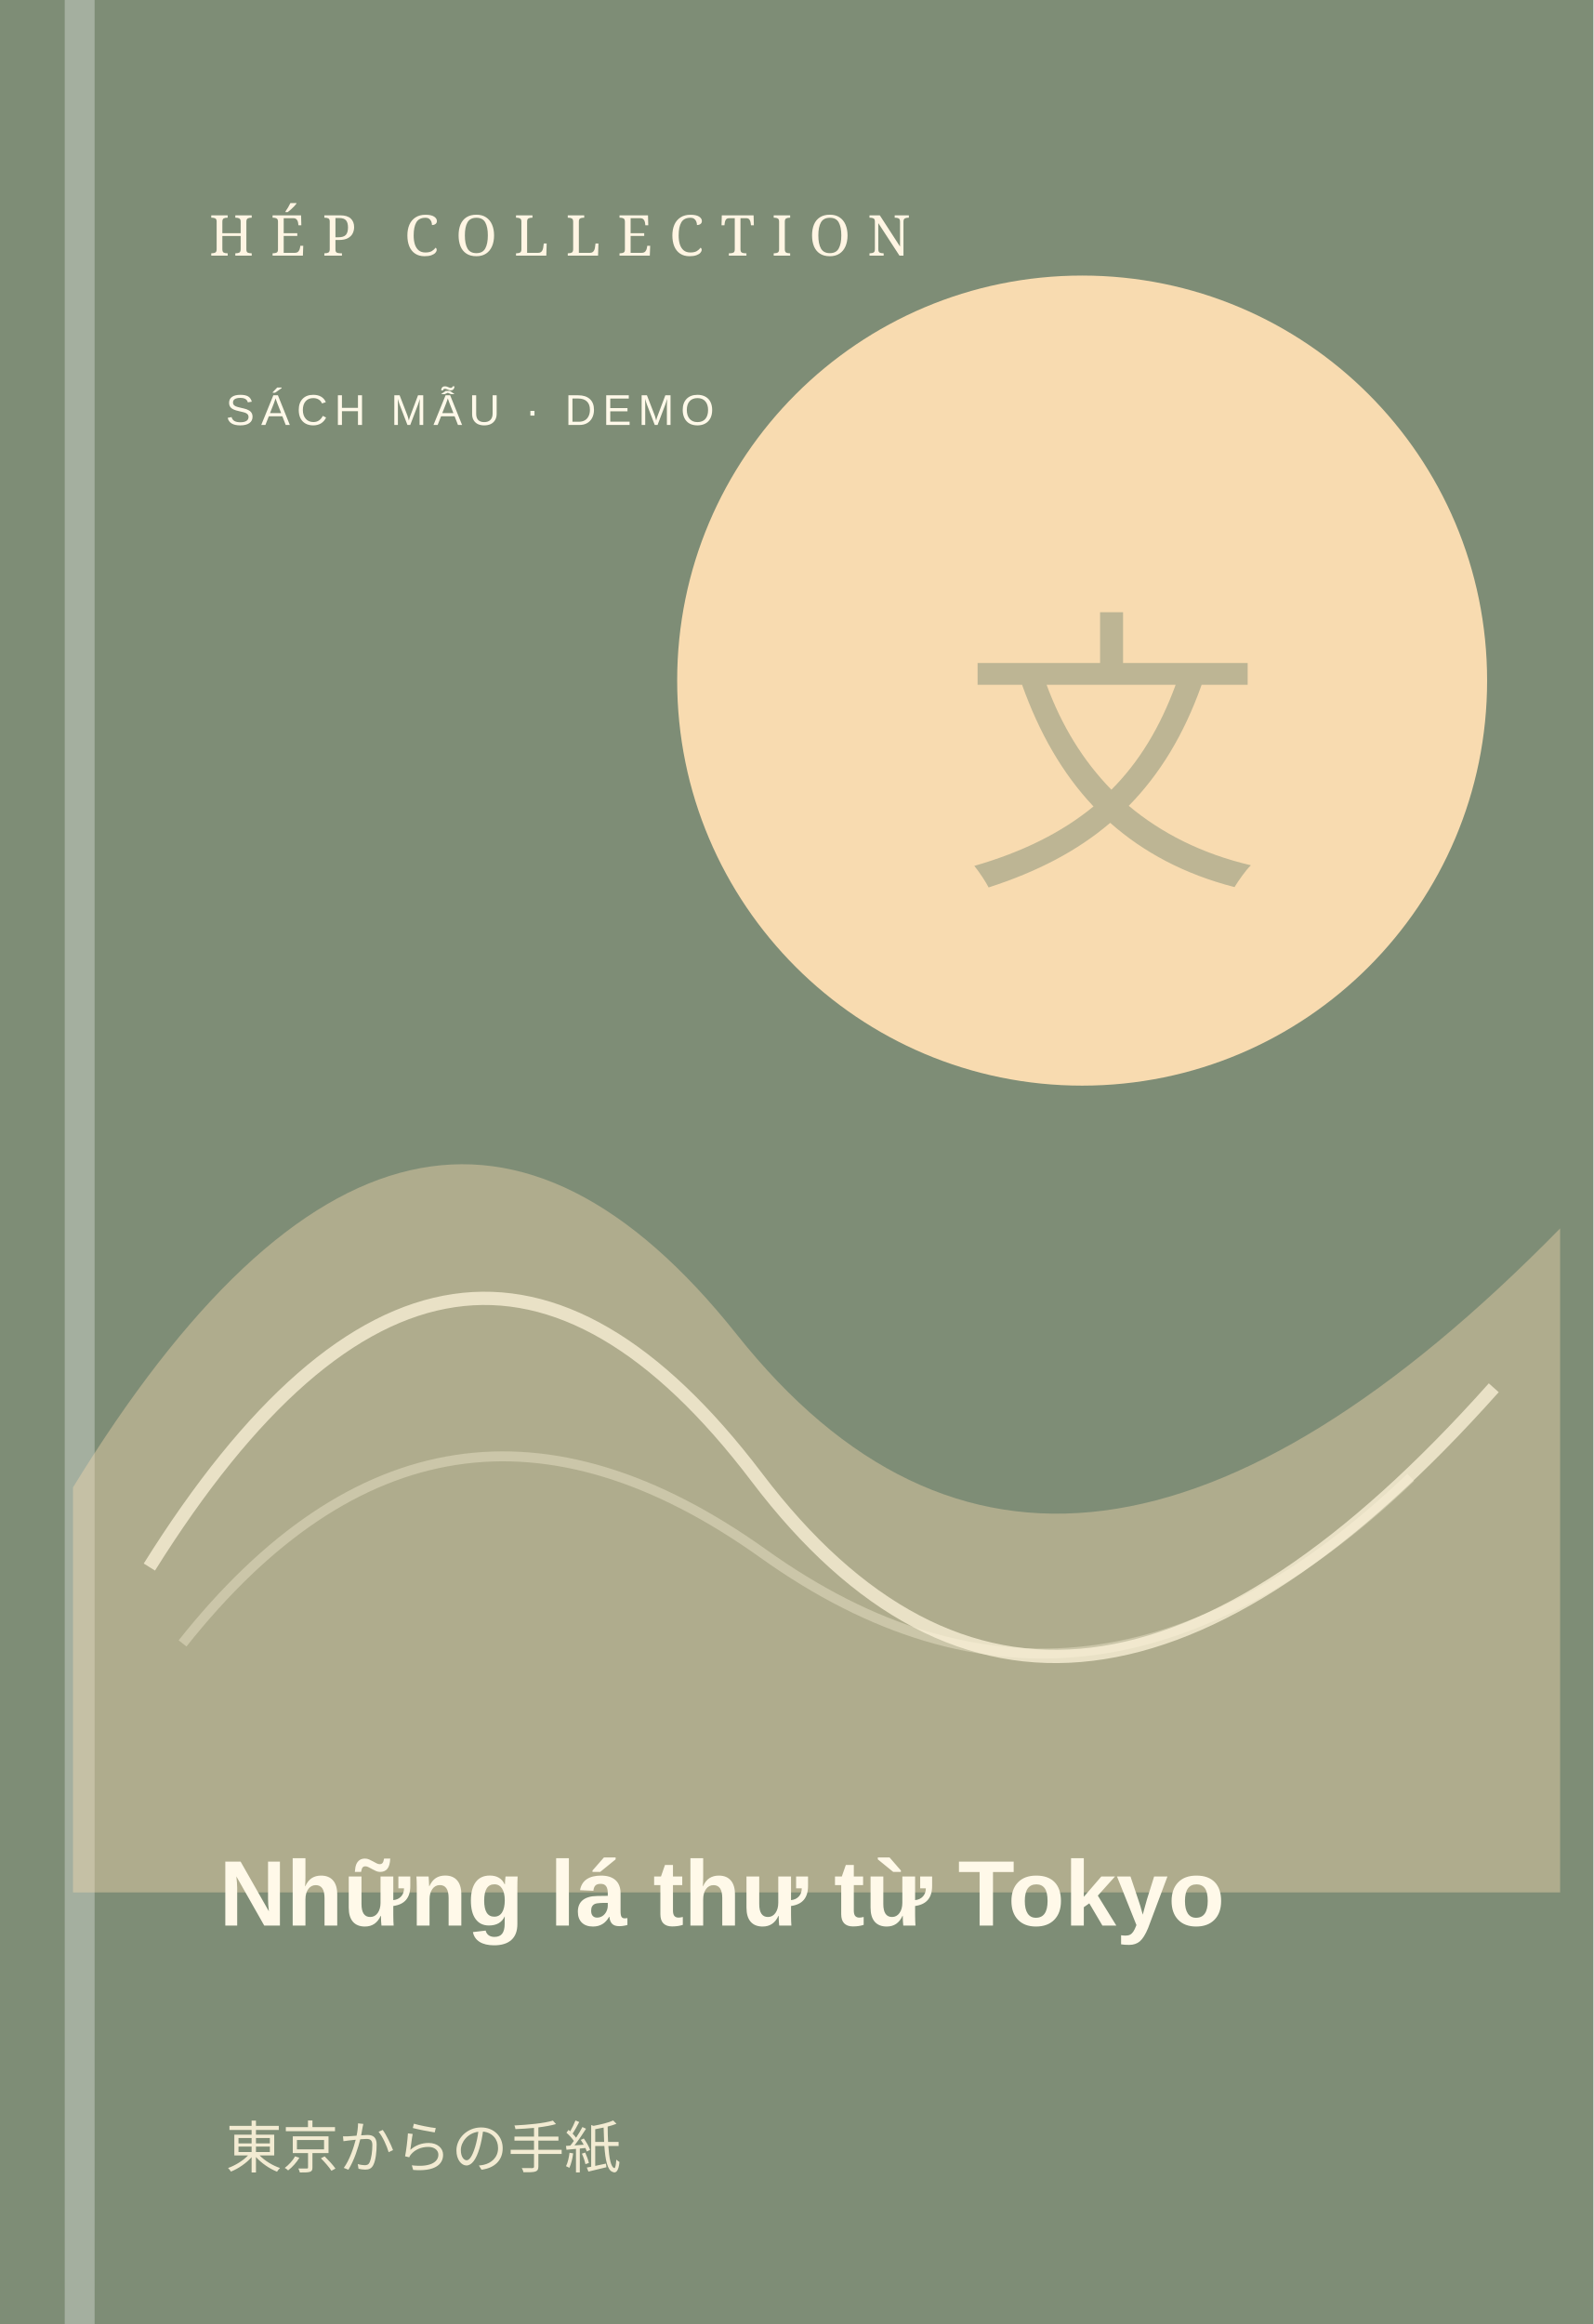
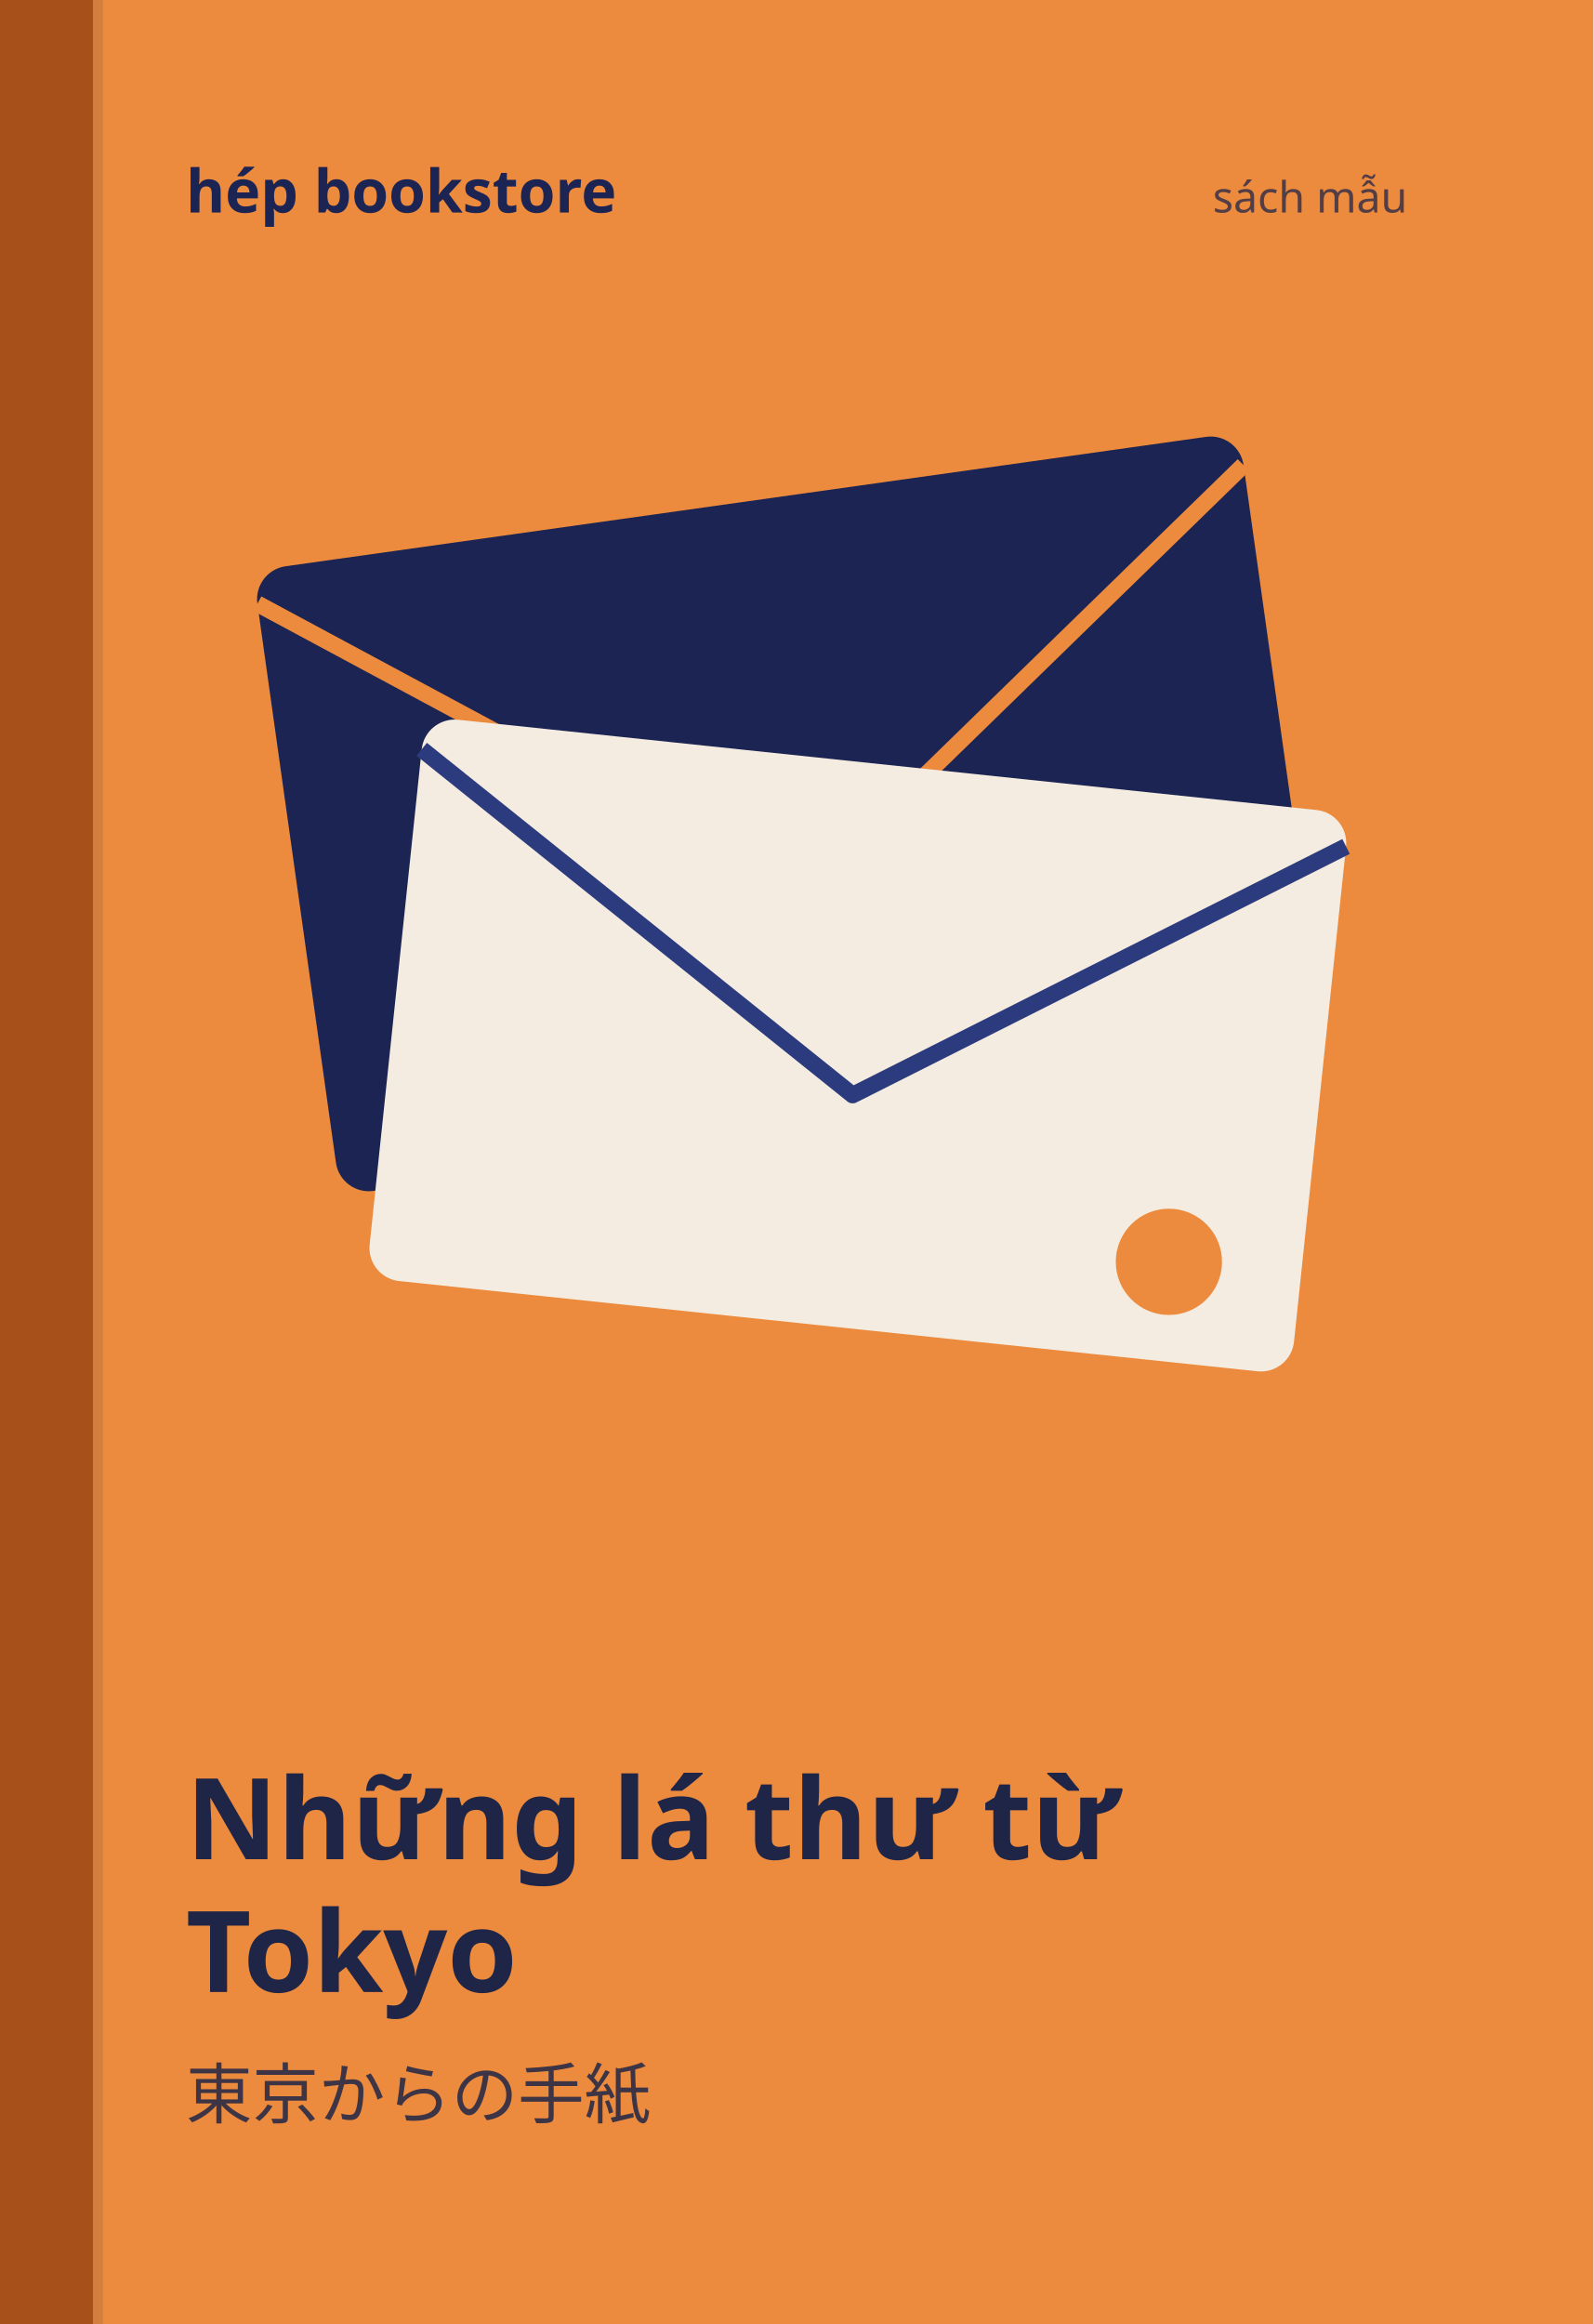
<svg xmlns="http://www.w3.org/2000/svg" width="480" height="700" viewBox="0 0 480 700" role="img" aria-label="Bìa minh họa Những lá thư từ Tokyo">
-   <rect width="480" height="700" fill="#7e8d76" />
-   <path d="M24 0 L24 700" stroke="#ffffff" stroke-opacity=".3" stroke-width="9" />
-   <circle cx="326" cy="205" r="122" fill="#f8dbb0" />
-   <path d="M22 448 Q125 280 222 402 T470 370 L470 570 L22 570" fill="#f8dbb0" fill-opacity=".4" />
-   <path d="M45 472 Q137 325 228 445 T450 418" fill="none" stroke="#fff5dc" stroke-opacity=".72" stroke-width="4" />
-   <path d="M55 495 Q132 398 230 468 T425 445" fill="none" stroke="#fff5dc" stroke-opacity=".35" stroke-width="3" />
-   <text x="63" y="77" font-family="Georgia,serif" font-size="17" letter-spacing="5" fill="#fff5e3">HÉP COLLECTION</text>
-   <text x="66" y="580" font-family="Arial,sans-serif" font-weight="bold" font-size="28" fill="#fff9e9">Những lá thư từ Tokyo</text>
-   <text x="66" y="615" font-family="Arial,sans-serif" font-weight="bold" font-size="26" fill="#fff9e9" />
-   <text x="68" y="653" font-family="sans-serif" font-size="17" fill="#fff5dc" opacity=".9">東京からの手紙</text>
-   <text x="290" y="260" font-family="serif" font-size="90" fill="#7e8d76" fill-opacity=".48">文</text>
-   <text x="68" y="128" font-family="Arial" font-size="13" fill="#fff9e9" letter-spacing="2">SÁCH MẪU · DEMO</text>
+   <rect width="480" height="700" fill="#ec8a3d" />
+   <g transform="rotate(-8 240 260)">
+     <rect x="90" y="150" width="300" height="190" rx="10" fill="#1b2452" />
+     <path d="M90 160 L240 270 L390 160" fill="none" stroke="#ec8a3d" stroke-width="5" stroke-linejoin="round" />
+   </g>
+   <g transform="rotate(6 260 300)">
+     <rect x="120" y="230" width="280" height="170" rx="10" fill="#f4ece0" />
+     <path d="M120 240 L260 330 L400 240" fill="none" stroke="#2c3a7e" stroke-width="5" stroke-linejoin="round" />
+     <circle cx="360" cy="370" r="16" fill="#ec8a3d" />
+   </g>
+   <rect width="28" height="700" fill="#a8501a" />
+   <rect x="28" width="3" height="700" fill="#1f2547" fill-opacity=".12" />
+   <text x="56" y="64" font-family="'Baloo 2','Be Vietnam Pro','Segoe UI',system-ui,sans-serif" font-weight="600" font-size="18" fill="#1b2452">hép bookstore</text>
+   <text x="424" y="64" text-anchor="end" font-family="'Baloo 2','Be Vietnam Pro','Segoe UI',system-ui,sans-serif" font-size="13" fill="#1f2547" fill-opacity=".75">sách mẫu</text>
+   <text x="56" y="560" font-family="'Baloo 2','Be Vietnam Pro','Segoe UI',system-ui,sans-serif" font-weight="700" font-size="34" fill="#1f2547">Những lá thư từ</text>
+   <text x="56" y="600" font-family="'Baloo 2','Be Vietnam Pro','Segoe UI',system-ui,sans-serif" font-weight="700" font-size="34" fill="#1f2547">Tokyo</text>
+   <text x="56" y="638" font-family="'Zen Maru Gothic','Hiragino Maru Gothic ProN','Noto Sans JP',sans-serif" font-weight="500" font-size="20" fill="#1f2547" fill-opacity=".85" lang="ja">東京からの手紙</text>
</svg>
